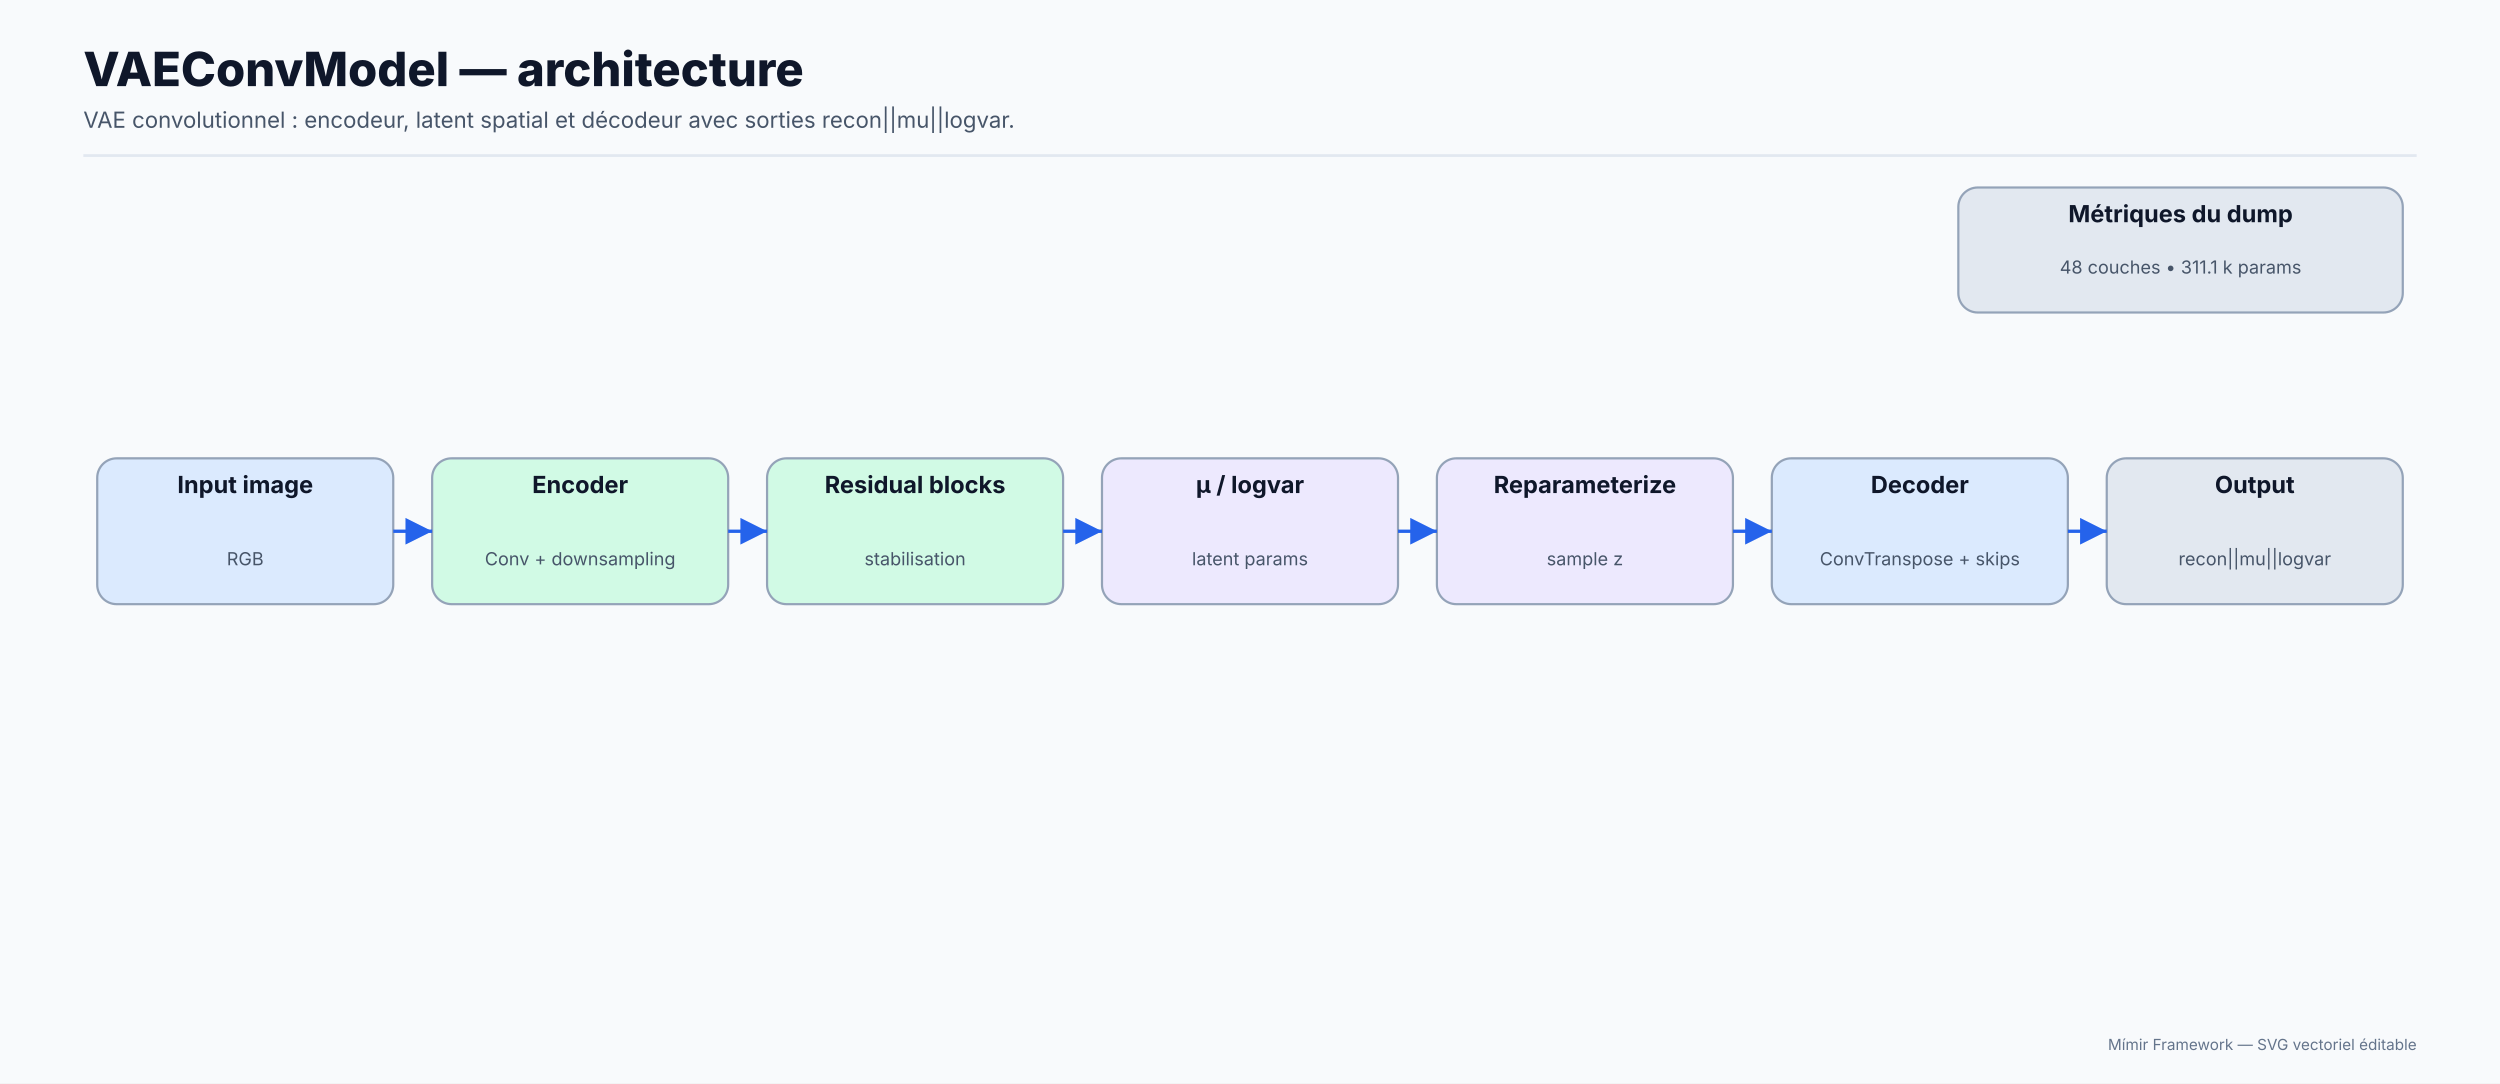
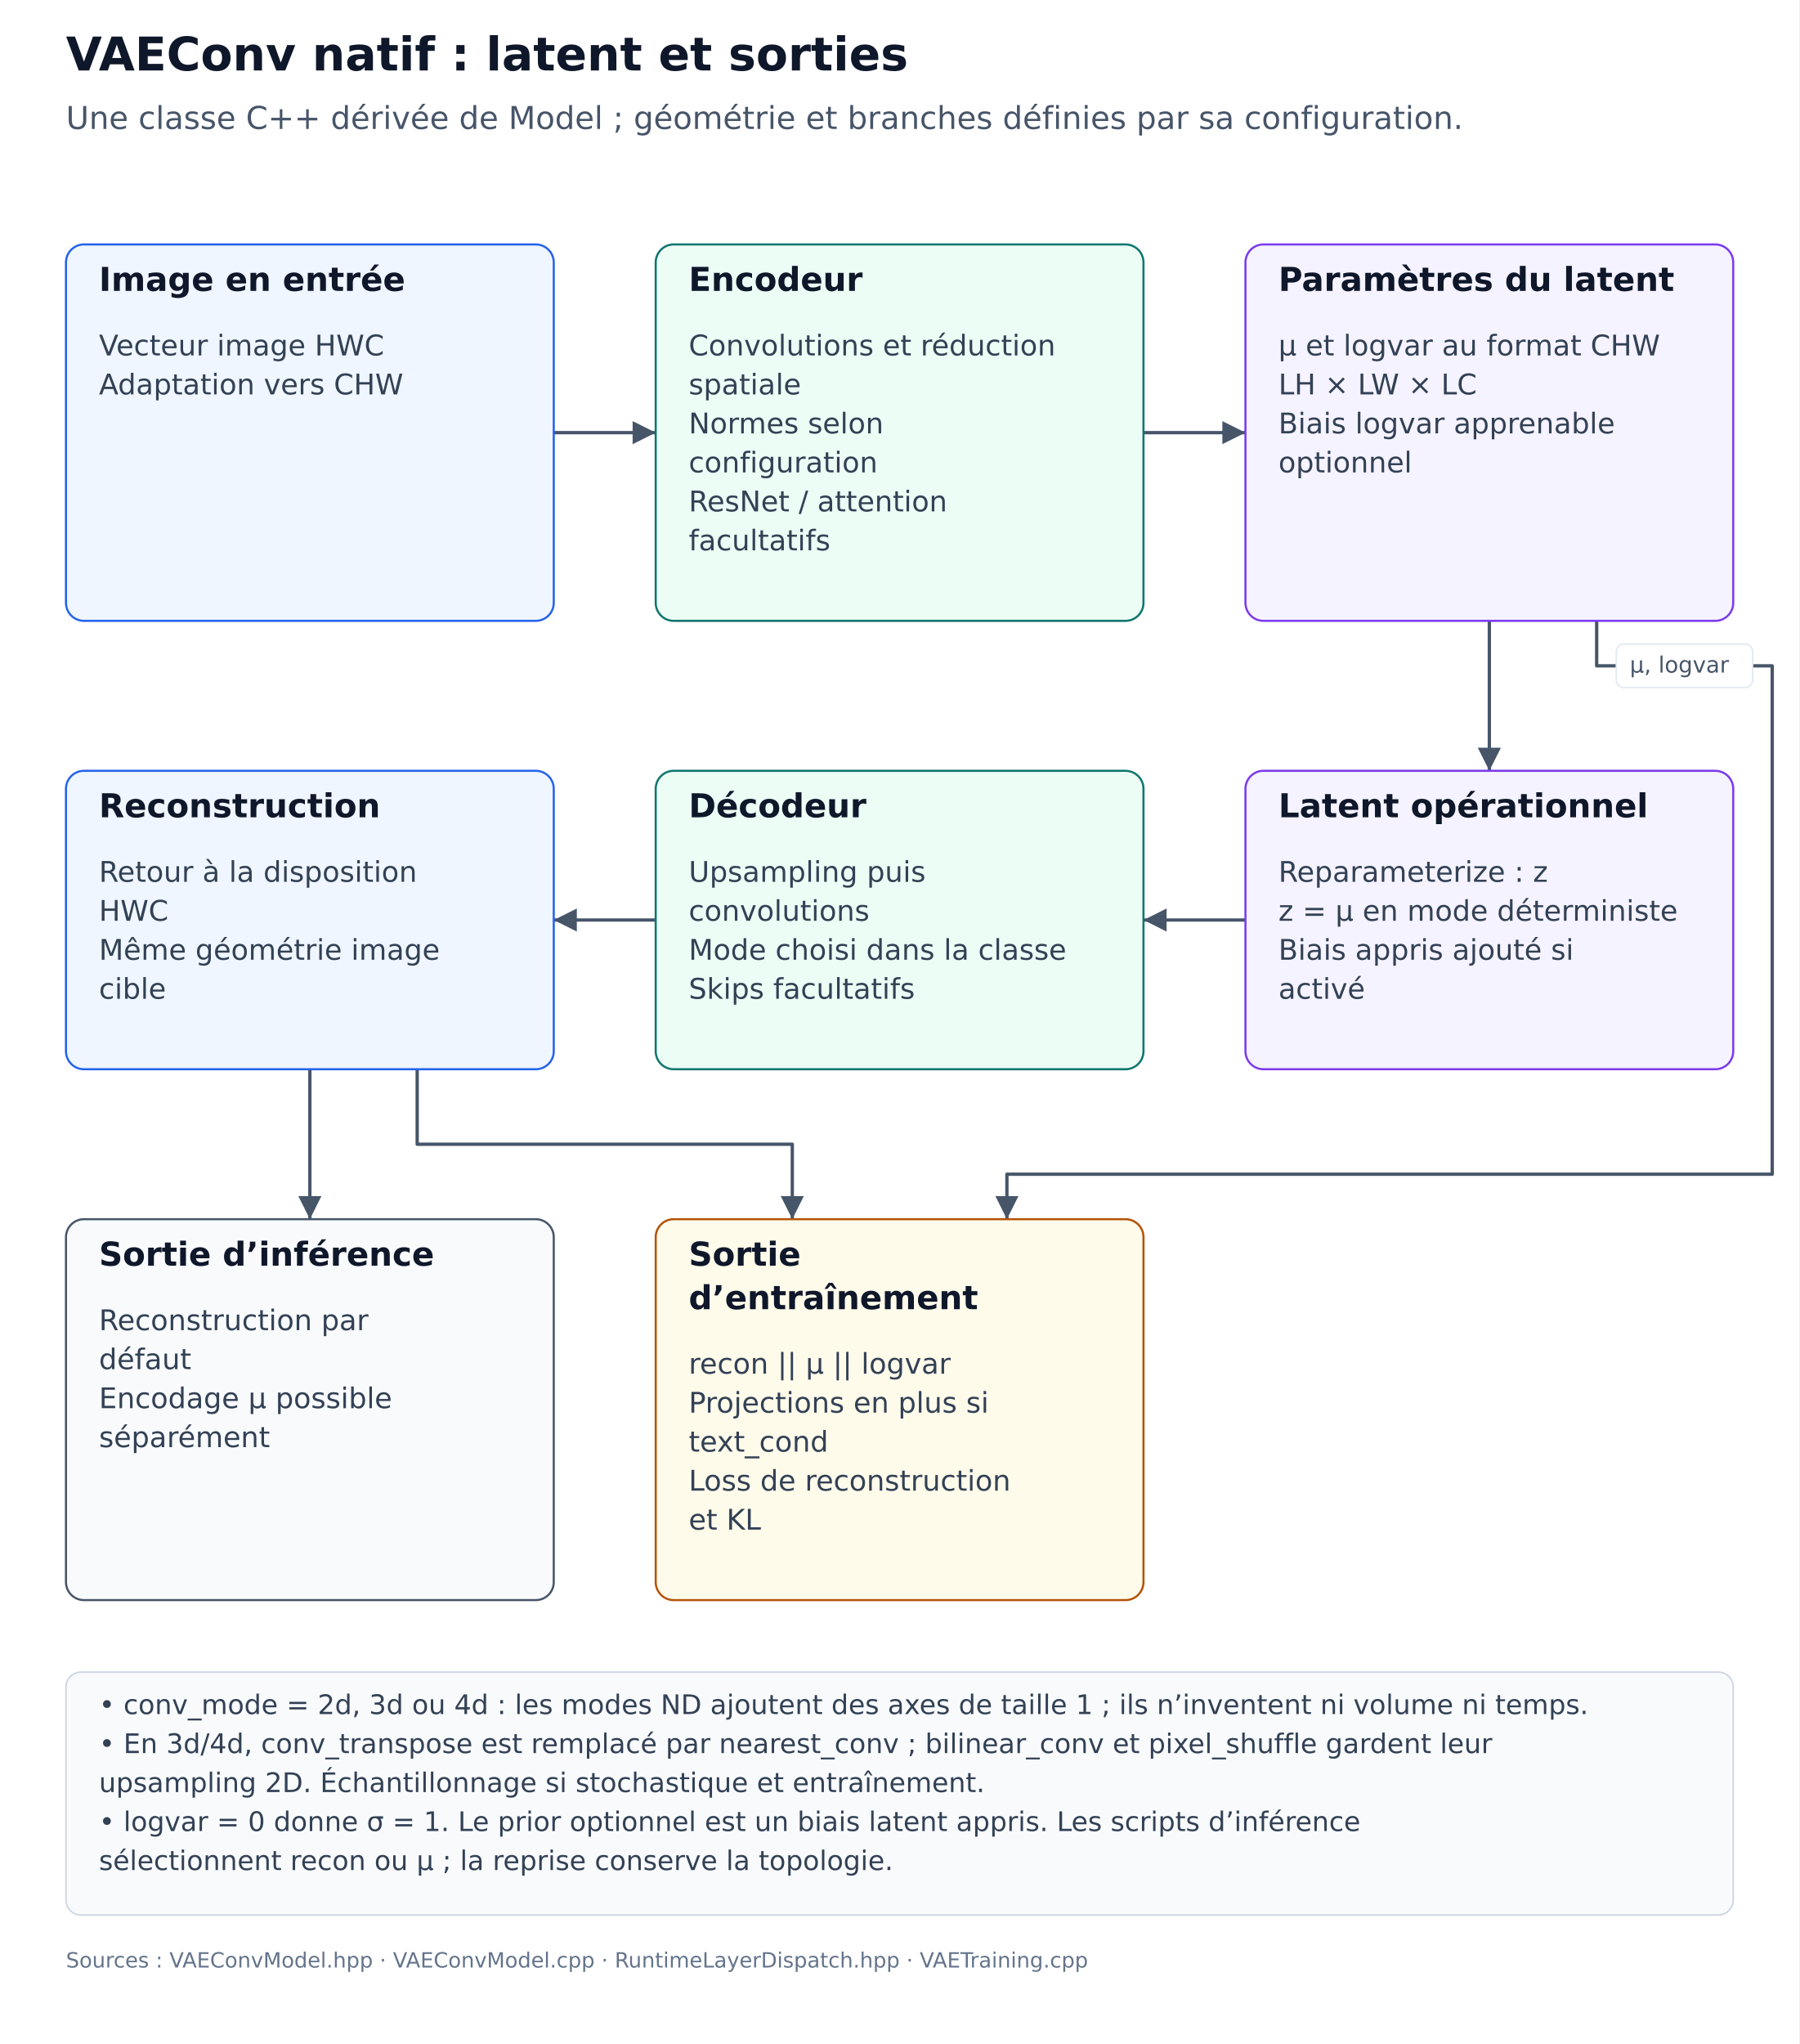
- <svg xmlns="http://www.w3.org/2000/svg" width="1800" height="780" viewBox="0 0 1800 780" role="img" aria-labelledby="title desc">
+ <svg xmlns="http://www.w3.org/2000/svg" width="1200" height="1363" viewBox="0 0 1200 1363" role="img" aria-labelledby="title desc">
  <defs>
-     <marker id="arrow" markerWidth="12" markerHeight="12" refX="10" refY="6" orient="auto" markerUnits="strokeWidth">
-       <path d="M2,2 L10,6 L2,10 z" fill="#475569" />
+     <marker id="arrow-blue" markerWidth="9" markerHeight="9" refX="8" refY="4.5" orient="auto">
+       <path d="M1,1 L8,4.5 L1,8 Z" fill="#2563eb" />
    </marker>
-     <marker id="arrowBlue" markerWidth="12" markerHeight="12" refX="10" refY="6" orient="auto" markerUnits="strokeWidth">
-       <path d="M2,2 L10,6 L2,10 z" fill="#2563eb" />
+     <marker id="arrow-teal" markerWidth="9" markerHeight="9" refX="8" refY="4.5" orient="auto">
+       <path d="M1,1 L8,4.5 L1,8 Z" fill="#0f766e" />
    </marker>
-     <style>text{font-family:Inter,Segoe UI,Arial,sans-serif}.title{font-size:34px;font-weight:800;fill:#0f172a}.subtitle{font-size:16px;fill:#475569}.label{font-size:17px;font-weight:700;fill:#0f172a}.small{font-size:13px;fill:#475569}.tiny{font-size:11px;fill:#64748b}.box{stroke:#94a3b8;stroke-width:1.4;rx:14}.edge{stroke:#475569;stroke-width:2.2;fill:none;marker-end:url(#arrow)}.edgeB{stroke:#2563eb;stroke-width:2.4;fill:none;marker-end:url(#arrowBlue)}.dash{stroke-dasharray:7 7}.note{font-size:12px;fill:#475569}</style>
+     <marker id="arrow-purple" markerWidth="9" markerHeight="9" refX="8" refY="4.5" orient="auto">
+       <path d="M1,1 L8,4.5 L1,8 Z" fill="#7c3aed" />
+     </marker>
+     <marker id="arrow-orange" markerWidth="9" markerHeight="9" refX="8" refY="4.5" orient="auto">
+       <path d="M1,1 L8,4.5 L1,8 Z" fill="#b45309" />
+     </marker>
+     <marker id="arrow-slate" markerWidth="9" markerHeight="9" refX="8" refY="4.5" orient="auto">
+       <path d="M1,1 L8,4.5 L1,8 Z" fill="#475569" />
+     </marker>
+     <marker id="arrow-red" markerWidth="9" markerHeight="9" refX="8" refY="4.5" orient="auto">
+       <path d="M1,1 L8,4.5 L1,8 Z" fill="#b91c1c" />
+     </marker>
  </defs>
-   <rect width="100%" height="100%" fill="#f8fafc" />
-   <text x="60" y="62" class="title" text-anchor="start">VAEConvModel — architecture</text>
-   <text x="60" y="92" class="subtitle" text-anchor="start">VAE convolutionnel : encodeur, latent spatial et décodeur avec sorties recon||mu||logvar.</text>
-   <line x1="60" y1="112" x2="1740" y2="112" stroke="#e2e8f0" stroke-width="2" />
-   <rect x="1410" y="135" width="320" height="90" rx="14" fill="#e2e8f0" stroke="#94a3b8" stroke-width="1.6" />
-   <text x="1570.0" y="160" class="label" text-anchor="middle">Métriques du dump</text>
-   <text x="1570.0" y="197" class="small" text-anchor="middle">48 couches • 311.1 k params</text>
-   <rect x="70.0" y="330" width="213.143" height="105" rx="14" fill="#dbeafe" stroke="#94a3b8" stroke-width="1.6" />
-   <text x="176.571" y="355" class="label" text-anchor="middle">Input image</text>
-   <text x="176.571" y="407" class="small" text-anchor="middle">RGB</text>
-   <rect x="311.143" y="330" width="213.143" height="105" rx="14" fill="#d1fae5" stroke="#94a3b8" stroke-width="1.6" />
-   <text x="417.714" y="355" class="label" text-anchor="middle">Encoder</text>
-   <text x="417.714" y="407" class="small" text-anchor="middle">Conv + downsampling</text>
-   <path d="M283.143,382.5 L311.143,382.5" class="edgeB" />
-   <rect x="552.286" y="330" width="213.143" height="105" rx="14" fill="#d1fae5" stroke="#94a3b8" stroke-width="1.6" />
-   <text x="658.857" y="355" class="label" text-anchor="middle">Residual blocks</text>
-   <text x="658.857" y="407" class="small" text-anchor="middle">stabilisation</text>
-   <path d="M524.286,382.5 L552.286,382.5" class="edgeB" />
-   <rect x="793.429" y="330" width="213.143" height="105" rx="14" fill="#ede9fe" stroke="#94a3b8" stroke-width="1.6" />
-   <text x="900.0" y="355" class="label" text-anchor="middle">μ / logvar</text>
-   <text x="900.0" y="407" class="small" text-anchor="middle">latent params</text>
-   <path d="M765.429,382.5 L793.429,382.5" class="edgeB" />
-   <rect x="1034.571" y="330" width="213.143" height="105" rx="14" fill="#ede9fe" stroke="#94a3b8" stroke-width="1.6" />
-   <text x="1141.143" y="355" class="label" text-anchor="middle">Reparameterize</text>
-   <text x="1141.143" y="407" class="small" text-anchor="middle">sample z</text>
-   <path d="M1006.571,382.5 L1034.571,382.5" class="edgeB" />
-   <rect x="1275.714" y="330" width="213.143" height="105" rx="14" fill="#dbeafe" stroke="#94a3b8" stroke-width="1.6" />
-   <text x="1382.286" y="355" class="label" text-anchor="middle">Decoder</text>
-   <text x="1382.286" y="407" class="small" text-anchor="middle">ConvTranspose + skips</text>
-   <path d="M1247.714,382.5 L1275.714,382.5" class="edgeB" />
-   <rect x="1516.857" y="330" width="213.143" height="105" rx="14" fill="#e2e8f0" stroke="#94a3b8" stroke-width="1.6" />
-   <text x="1623.429" y="355" class="label" text-anchor="middle">Output</text>
-   <text x="1623.429" y="407" class="small" text-anchor="middle">recon||mu||logvar</text>
-   <path d="M1488.857,382.5 L1516.857,382.5" class="edgeB" />
-   <text x="1740" y="756" class="tiny" text-anchor="end">Mímir Framework — SVG vectoriel éditable</text>
+   <g font-family="DejaVu Sans, Liberation Sans, Arial, sans-serif">
+     <rect width="1200" height="1363" fill="#ffffff" />
+     <text x="44" y="47" font-size="31" fill="#0f172a" font-weight="700">
+       <tspan x="44" dy="0">VAEConv natif : latent et sorties</tspan>
+     </text>
+     <text x="44" y="86" font-size="21" fill="#475569">
+       <tspan x="44" dy="0">Une classe C++ dérivée de Model ; géométrie et branches définies par sa configuration.</tspan>
+     </text>
+     <path d="M 369.33,288.5 L 437.33,288.5" fill="none" stroke="#475569" stroke-width="2.2" stroke-linejoin="round" marker-end="url(#arrow-slate)" />
+     <path d="M 762.67,288.5 L 830.67,288.5" fill="none" stroke="#475569" stroke-width="2.2" stroke-linejoin="round" marker-end="url(#arrow-slate)" />
+     <path d="M 993.33,414 L 993.33,514" fill="none" stroke="#475569" stroke-width="2.2" stroke-linejoin="round" marker-end="url(#arrow-slate)" />
+     <path d="M 830.67,613.5 L 762.67,613.5" fill="none" stroke="#475569" stroke-width="2.2" stroke-linejoin="round" marker-end="url(#arrow-slate)" />
+     <path d="M 437.33,613.5 L 369.33,613.5" fill="none" stroke="#475569" stroke-width="2.2" stroke-linejoin="round" marker-end="url(#arrow-slate)" />
+     <path d="M 206.67,713 L 206.67,813" fill="none" stroke="#475569" stroke-width="2.2" stroke-linejoin="round" marker-end="url(#arrow-slate)" />
+     <path d="M 278.24,713 L 278.24,763 L 528.43,763 L 528.43,813" fill="none" stroke="#475569" stroke-width="2.2" stroke-linejoin="round" marker-end="url(#arrow-slate)" />
+     <path d="M 1064.91,414 L 1064.91,444 L 1182,444 L 1182,783 L 671.57,783 L 671.57,813" fill="none" stroke="#475569" stroke-width="2.2" stroke-linejoin="round" marker-end="url(#arrow-slate)" />
+     <g data-node="image">
+       <rect x="44" y="163" width="325.33" height="251" rx="12" fill="#eff6ff" stroke="#2563eb" stroke-width="1.4" />
+       <text x="66" y="194" font-size="22" fill="#0f172a" font-weight="700">
+         <tspan x="66" dy="0">Image en entrée</tspan>
+       </text>
+       <text x="66" y="237" font-size="19" fill="#334155">
+         <tspan x="66" dy="0">Vecteur image HWC</tspan>
+         <tspan x="66" dy="26">Adaptation vers CHW</tspan>
+       </text>
+     </g>
+     <g data-node="encoder">
+       <rect x="437.33" y="163" width="325.33" height="251" rx="12" fill="#ecfdf5" stroke="#0f766e" stroke-width="1.4" />
+       <text x="459.33" y="194" font-size="22" fill="#0f172a" font-weight="700">
+         <tspan x="459.33" dy="0">Encodeur</tspan>
+       </text>
+       <text x="459.33" y="237" font-size="19" fill="#334155">
+         <tspan x="459.33" dy="0">Convolutions et réduction</tspan>
+         <tspan x="459.33" dy="26">spatiale</tspan>
+         <tspan x="459.33" dy="26">Normes selon</tspan>
+         <tspan x="459.33" dy="26">configuration</tspan>
+         <tspan x="459.33" dy="26">ResNet / attention</tspan>
+         <tspan x="459.33" dy="26">facultatifs</tspan>
+       </text>
+     </g>
+     <g data-node="parameters">
+       <rect x="830.67" y="163" width="325.33" height="251" rx="12" fill="#f5f3ff" stroke="#7c3aed" stroke-width="1.4" />
+       <text x="852.67" y="194" font-size="22" fill="#0f172a" font-weight="700">
+         <tspan x="852.67" dy="0">Paramètres du latent</tspan>
+       </text>
+       <text x="852.67" y="237" font-size="19" fill="#334155">
+         <tspan x="852.67" dy="0">μ et logvar au format CHW</tspan>
+         <tspan x="852.67" dy="26">LH × LW × LC</tspan>
+         <tspan x="852.67" dy="26">Biais logvar apprenable</tspan>
+         <tspan x="852.67" dy="26">optionnel</tspan>
+       </text>
+     </g>
+     <g data-node="latent">
+       <rect x="830.67" y="514" width="325.33" height="199" rx="12" fill="#f5f3ff" stroke="#7c3aed" stroke-width="1.4" />
+       <text x="852.67" y="545" font-size="22" fill="#0f172a" font-weight="700">
+         <tspan x="852.67" dy="0">Latent opérationnel</tspan>
+       </text>
+       <text x="852.67" y="588" font-size="19" fill="#334155">
+         <tspan x="852.67" dy="0">Reparameterize : z</tspan>
+         <tspan x="852.67" dy="26">z = μ en mode déterministe</tspan>
+         <tspan x="852.67" dy="26">Biais appris ajouté si</tspan>
+         <tspan x="852.67" dy="26">activé</tspan>
+       </text>
+     </g>
+     <g data-node="decoder">
+       <rect x="437.33" y="514" width="325.33" height="199" rx="12" fill="#ecfdf5" stroke="#0f766e" stroke-width="1.4" />
+       <text x="459.33" y="545" font-size="22" fill="#0f172a" font-weight="700">
+         <tspan x="459.33" dy="0">Décodeur</tspan>
+       </text>
+       <text x="459.33" y="588" font-size="19" fill="#334155">
+         <tspan x="459.33" dy="0">Upsampling puis</tspan>
+         <tspan x="459.33" dy="26">convolutions</tspan>
+         <tspan x="459.33" dy="26">Mode choisi dans la classe</tspan>
+         <tspan x="459.33" dy="26">Skips facultatifs</tspan>
+       </text>
+     </g>
+     <g data-node="recon">
+       <rect x="44" y="514" width="325.33" height="199" rx="12" fill="#eff6ff" stroke="#2563eb" stroke-width="1.4" />
+       <text x="66" y="545" font-size="22" fill="#0f172a" font-weight="700">
+         <tspan x="66" dy="0">Reconstruction</tspan>
+       </text>
+       <text x="66" y="588" font-size="19" fill="#334155">
+         <tspan x="66" dy="0">Retour à la disposition</tspan>
+         <tspan x="66" dy="26">HWC</tspan>
+         <tspan x="66" dy="26">Même géométrie image</tspan>
+         <tspan x="66" dy="26">cible</tspan>
+       </text>
+     </g>
+     <g data-node="inference">
+       <rect x="44" y="813" width="325.33" height="254" rx="12" fill="#f8fafc" stroke="#475569" stroke-width="1.4" />
+       <text x="66" y="844" font-size="22" fill="#0f172a" font-weight="700">
+         <tspan x="66" dy="0">Sortie d’inférence</tspan>
+       </text>
+       <text x="66" y="887" font-size="19" fill="#334155">
+         <tspan x="66" dy="0">Reconstruction par</tspan>
+         <tspan x="66" dy="26">défaut</tspan>
+         <tspan x="66" dy="26">Encodage μ possible</tspan>
+         <tspan x="66" dy="26">séparément</tspan>
+       </text>
+     </g>
+     <g data-node="training">
+       <rect x="437.33" y="813" width="325.33" height="254" rx="12" fill="#fffbeb" stroke="#b45309" stroke-width="1.4" />
+       <text x="459.33" y="844" font-size="22" fill="#0f172a" font-weight="700">
+         <tspan x="459.33" dy="0">Sortie</tspan>
+         <tspan x="459.33" dy="29">d’entraînement</tspan>
+       </text>
+       <text x="459.33" y="916" font-size="19" fill="#334155">
+         <tspan x="459.33" dy="0">recon || μ || logvar</tspan>
+         <tspan x="459.33" dy="26">Projections en plus si</tspan>
+         <tspan x="459.33" dy="26">text_cond</tspan>
+         <tspan x="459.33" dy="26">Loss de reconstruction</tspan>
+         <tspan x="459.33" dy="26">et KL</tspan>
+       </text>
+     </g>
+     <rect x="1078" y="429.5" width="90.9" height="29" rx="5" fill="#ffffff" stroke="#e2e8f0" />
+     <text x="1087" y="448.5" font-size="15" fill="#475569">
+       <tspan x="1087" dy="0">μ, logvar</tspan>
+     </text>
+     <rect x="44" y="1115" width="1112" height="162" rx="10" fill="#f8fafc" stroke="#cbd5e1" />
+     <text x="66" y="1143" font-size="18" fill="#334155">
+       <tspan x="66" dy="0">• conv_mode = 2d, 3d ou 4d : les modes ND ajoutent des axes de taille 1 ; ils n’inventent ni volume ni temps.</tspan>
+       <tspan x="66" dy="26">• En 3d/4d, conv_transpose est remplacé par nearest_conv ; bilinear_conv et pixel_shuffle gardent leur</tspan>
+       <tspan x="66" dy="26">upsampling 2D. Échantillonnage si stochastique et entraînement.</tspan>
+       <tspan x="66" dy="26">• logvar = 0 donne σ = 1. Le prior optionnel est un biais latent appris. Les scripts d’inférence</tspan>
+       <tspan x="66" dy="26">sélectionnent recon ou μ ; la reprise conserve la topologie.</tspan>
+     </text>
+     <text x="44" y="1312" font-size="14" fill="#64748b">
+       <tspan x="44" dy="0">Sources : VAEConvModel.hpp · VAEConvModel.cpp · RuntimeLayerDispatch.hpp · VAETraining.cpp</tspan>
+     </text>
+   </g>
</svg>
